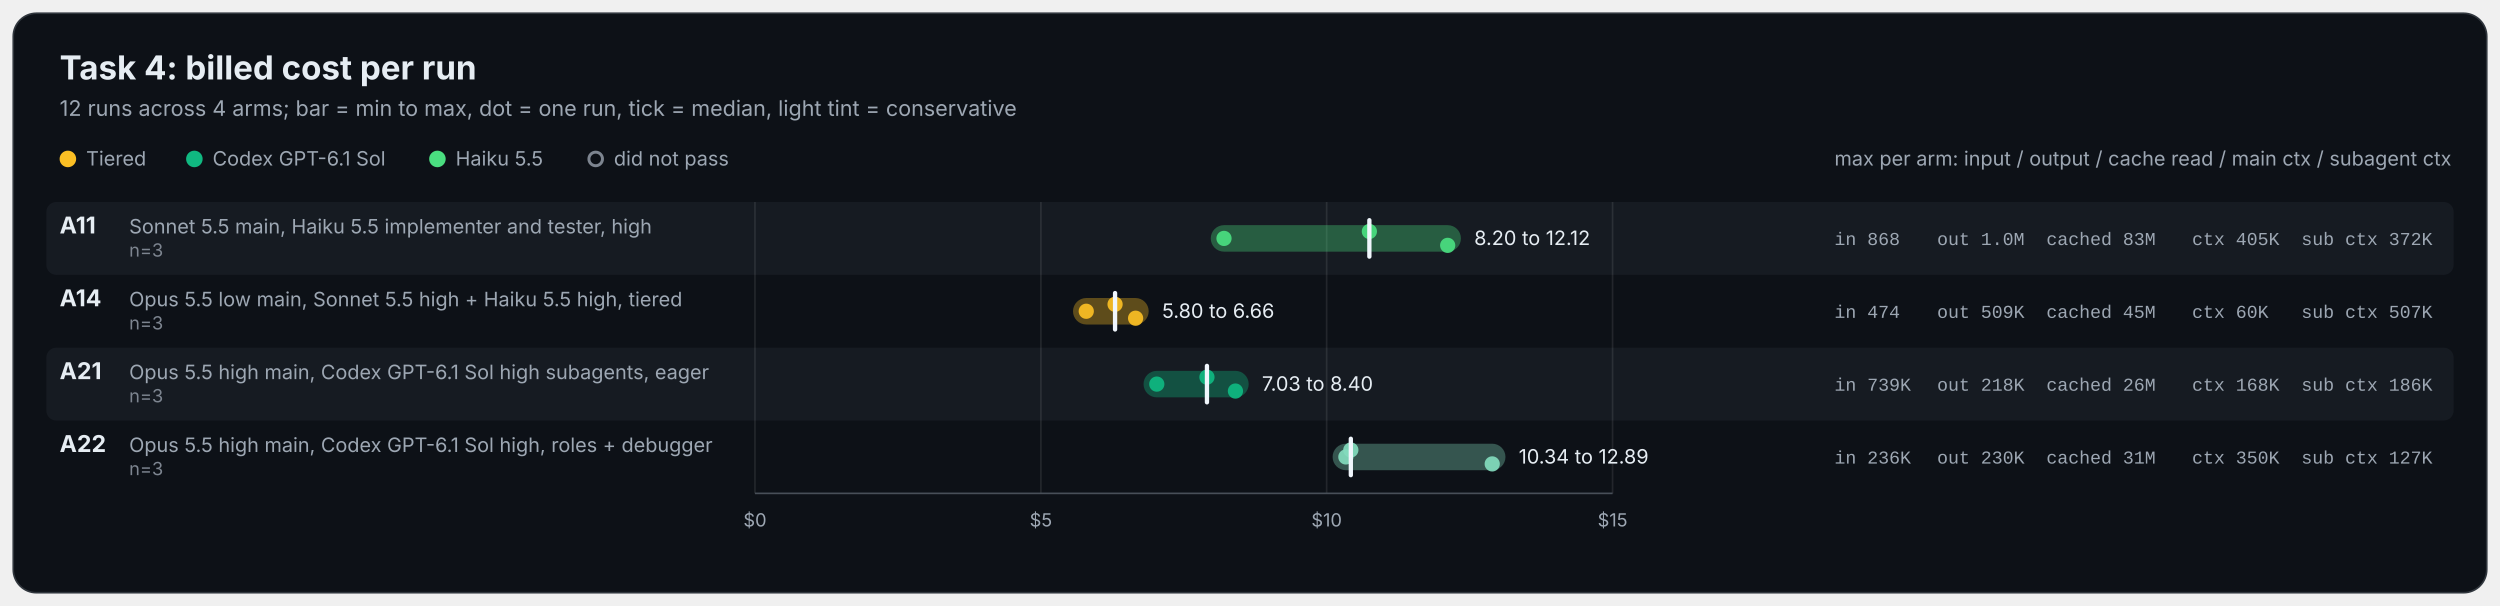
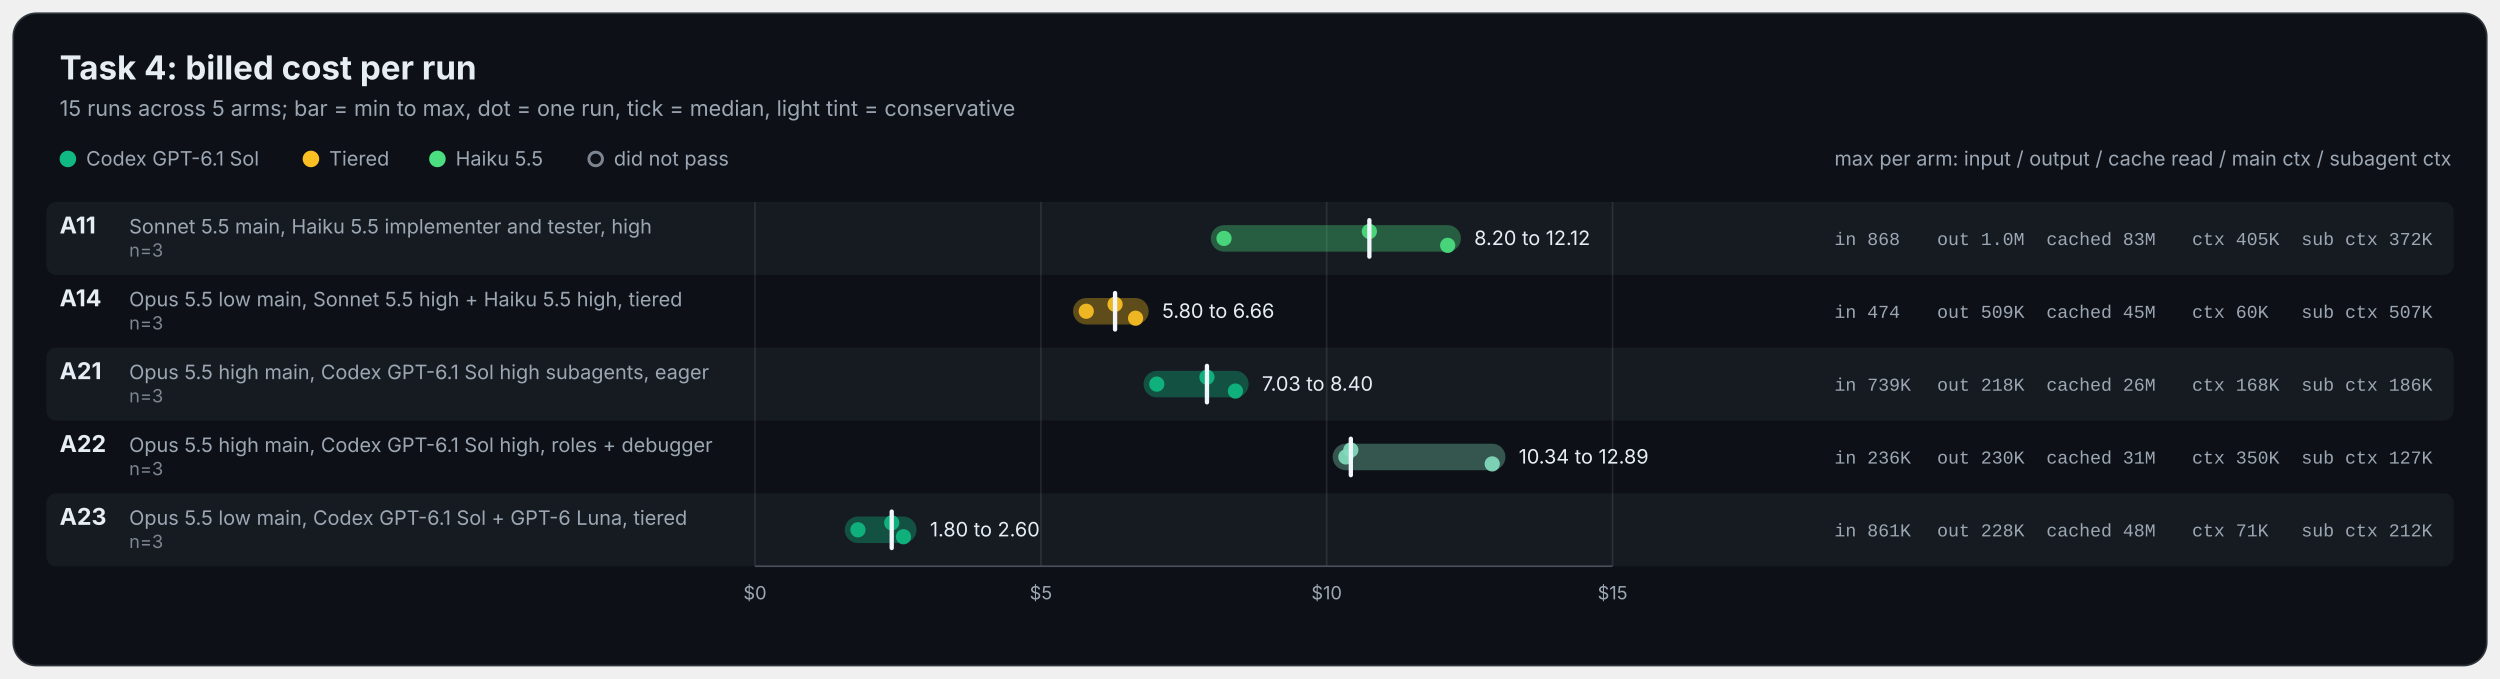
- <svg xmlns="http://www.w3.org/2000/svg" width="1510" height="366.0" viewBox="0 0 1510 366.0" role="img" aria-label="Task 4: billed cost per run" font-family="-apple-system, &quot;Segoe UI&quot;, Inter, Roboto, &quot;Helvetica Neue&quot;, Arial, sans-serif">
-   <rect x="8" y="8" width="1494" height="350.0" rx="14" fill="#0d1117" stroke="#30363d" stroke-width="1" />
+ <svg xmlns="http://www.w3.org/2000/svg" width="1510" height="410.0" viewBox="0 0 1510 410.0" role="img" aria-label="Task 4: billed cost per run" font-family="-apple-system, &quot;Segoe UI&quot;, Inter, Roboto, &quot;Helvetica Neue&quot;, Arial, sans-serif">
+   <rect x="8" y="8" width="1494" height="394.0" rx="14" fill="#0d1117" stroke="#30363d" stroke-width="1" />
  <text x="36.0" y="48.0" font-size="20" font-weight="700" fill="#e6edf3" text-anchor="start">Task 4: billed cost per run</text>
-   <text x="36.0" y="70.0" font-size="13" font-weight="400" fill="#9da7b3" text-anchor="start">12 runs across 4 arms; bar = min to max, dot = one run, tick = median, light tint = conservative</text>
-   <circle cx="41.0" cy="96.0" r="5" fill="#fbbf24" />
-   <text x="52.0" y="100.0" font-size="12" font-weight="400" fill="#9da7b3" text-anchor="start">Tiered</text>
-   <circle cx="117.4" cy="96.0" r="5" fill="#10b981" />
-   <text x="128.4" y="100.0" font-size="12" font-weight="400" fill="#9da7b3" text-anchor="start">Codex GPT-6.1 Sol</text>
+   <text x="36.0" y="70.0" font-size="13" font-weight="400" fill="#9da7b3" text-anchor="start">15 runs across 5 arms; bar = min to max, dot = one run, tick = median, light tint = conservative</text>
+   <circle cx="41.0" cy="96.0" r="5" fill="#10b981" />
+   <text x="52.0" y="100.0" font-size="12" font-weight="400" fill="#9da7b3" text-anchor="start">Codex GPT-6.1 Sol</text>
+   <circle cx="187.8" cy="96.0" r="5" fill="#fbbf24" />
+   <text x="198.8" y="100.0" font-size="12" font-weight="400" fill="#9da7b3" text-anchor="start">Tiered</text>
  <circle cx="264.2" cy="96.0" r="5" fill="#4ade80" />
  <text x="275.2" y="100.0" font-size="12" font-weight="400" fill="#9da7b3" text-anchor="start">Haiku 5.5</text>
  <circle cx="359.8" cy="96.0" r="4.1" fill="#0d1117" stroke="#7d8590" stroke-width="1.8" />
  <text x="370.8" y="100.0" font-size="12" font-weight="400" fill="#9da7b3" text-anchor="start">did not pass</text>
  <text x="1108.0" y="100.0" font-size="12" font-weight="400" fill="#9da7b3" text-anchor="start">max per arm: input / output / cache read / main ctx / subagent ctx</text>
  <rect x="28" y="122.0" width="1454.0" height="44" rx="6" fill="#161b22" />
  <rect x="28" y="210.0" width="1454.0" height="44" rx="6" fill="#161b22" />
-   <line x1="456.0" y1="122.0" x2="456.0" y2="298.0" stroke="#ffffff" stroke-opacity="0.09" stroke-width="1" />
-   <text x="456.0" y="318.0" font-size="11" font-weight="400" fill="#9da7b3" text-anchor="middle">$0</text>
-   <line x1="628.7" y1="122.0" x2="628.7" y2="298.0" stroke="#ffffff" stroke-opacity="0.09" stroke-width="1" />
-   <text x="628.7" y="318.0" font-size="11" font-weight="400" fill="#9da7b3" text-anchor="middle">$5</text>
-   <line x1="801.3" y1="122.0" x2="801.3" y2="298.0" stroke="#ffffff" stroke-opacity="0.09" stroke-width="1" />
-   <text x="801.3" y="318.0" font-size="11" font-weight="400" fill="#9da7b3" text-anchor="middle">$10</text>
-   <line x1="974.0" y1="122.0" x2="974.0" y2="298.0" stroke="#ffffff" stroke-opacity="0.09" stroke-width="1" />
-   <text x="974.0" y="318.0" font-size="11" font-weight="400" fill="#9da7b3" text-anchor="middle">$15</text>
-   <line x1="456.0" y1="298.0" x2="974.0" y2="298.0" stroke="#484f58" stroke-width="1" />
+   <rect x="28" y="298.0" width="1454.0" height="44" rx="6" fill="#161b22" />
+   <line x1="456.0" y1="122.0" x2="456.0" y2="342.0" stroke="#ffffff" stroke-opacity="0.09" stroke-width="1" />
+   <text x="456.0" y="362.0" font-size="11" font-weight="400" fill="#9da7b3" text-anchor="middle">$0</text>
+   <line x1="628.7" y1="122.0" x2="628.7" y2="342.0" stroke="#ffffff" stroke-opacity="0.09" stroke-width="1" />
+   <text x="628.7" y="362.0" font-size="11" font-weight="400" fill="#9da7b3" text-anchor="middle">$5</text>
+   <line x1="801.3" y1="122.0" x2="801.3" y2="342.0" stroke="#ffffff" stroke-opacity="0.09" stroke-width="1" />
+   <text x="801.3" y="362.0" font-size="11" font-weight="400" fill="#9da7b3" text-anchor="middle">$10</text>
+   <line x1="974.0" y1="122.0" x2="974.0" y2="342.0" stroke="#ffffff" stroke-opacity="0.09" stroke-width="1" />
+   <text x="974.0" y="362.0" font-size="11" font-weight="400" fill="#9da7b3" text-anchor="middle">$15</text>
+   <line x1="456.0" y1="342.0" x2="974.0" y2="342.0" stroke="#484f58" stroke-width="1" />
  <text x="36.0" y="141.0" font-size="14" font-weight="700" fill="#e6edf3" text-anchor="start">A11</text>
  <text x="78.0" y="141.0" font-size="12" font-weight="400" fill="#9da7b3" text-anchor="start">Sonnet 5.5 main, Haiku 5.5 implementer and tester, high</text>
  <text x="78.0" y="155.0" font-size="11" font-weight="400" fill="#7d8590" text-anchor="start">n=3</text>
  <rect x="731.3" y="136.0" width="151.1" height="16" rx="8.0" fill="#4ade80" fill-opacity="0.34" />
  <circle cx="739.3" cy="144.0" r="4.6" fill="#4ade80" fill-opacity="0.92" />
  <circle cx="827.1" cy="139.8" r="4.6" fill="#4ade80" fill-opacity="0.92" />
  <circle cx="874.4" cy="148.2" r="4.6" fill="#4ade80" fill-opacity="0.92" />
  <line x1="827.1" y1="133.0" x2="827.1" y2="155.0" stroke="#f0f6fc" stroke-width="2.6" stroke-linecap="round" />
  <text x="890.4" y="148.0" font-size="12" font-weight="400" fill="#e6edf3" text-anchor="start">8.20 to 12.12</text>
  <text x="1108.0" y="148.0" font-size="11" fill="#9da7b3" font-family="ui-monospace, SFMono-Regular, Menlo, Consolas, &quot;Liberation Mono&quot;, monospace">in 868</text>
  <text x="1170.0" y="148.0" font-size="11" fill="#9da7b3" font-family="ui-monospace, SFMono-Regular, Menlo, Consolas, &quot;Liberation Mono&quot;, monospace">out 1.0M</text>
  <text x="1236.0" y="148.0" font-size="11" fill="#9da7b3" font-family="ui-monospace, SFMono-Regular, Menlo, Consolas, &quot;Liberation Mono&quot;, monospace">cached 83M</text>
  <text x="1324.0" y="148.0" font-size="11" fill="#9da7b3" font-family="ui-monospace, SFMono-Regular, Menlo, Consolas, &quot;Liberation Mono&quot;, monospace">ctx 405K</text>
  <text x="1390.0" y="148.0" font-size="11" fill="#9da7b3" font-family="ui-monospace, SFMono-Regular, Menlo, Consolas, &quot;Liberation Mono&quot;, monospace">sub ctx 372K</text>
  <text x="36.0" y="185.0" font-size="14" font-weight="700" fill="#e6edf3" text-anchor="start">A14</text>
  <text x="78.0" y="185.0" font-size="12" font-weight="400" fill="#9da7b3" text-anchor="start">Opus 5.5 low main, Sonnet 5.5 high + Haiku 5.5 high, tiered</text>
  <text x="78.0" y="199.0" font-size="11" font-weight="400" fill="#7d8590" text-anchor="start">n=3</text>
  <rect x="648.1" y="180.0" width="45.7" height="16" rx="8.0" fill="#fbbf24" fill-opacity="0.34" />
  <circle cx="656.1" cy="188.0" r="4.6" fill="#fbbf24" fill-opacity="0.92" />
  <circle cx="673.5" cy="183.8" r="4.6" fill="#fbbf24" fill-opacity="0.92" />
  <circle cx="685.9" cy="192.2" r="4.6" fill="#fbbf24" fill-opacity="0.92" />
  <line x1="673.5" y1="177.0" x2="673.5" y2="199.0" stroke="#f0f6fc" stroke-width="2.6" stroke-linecap="round" />
  <text x="701.9" y="192.0" font-size="12" font-weight="400" fill="#e6edf3" text-anchor="start">5.80 to 6.66</text>
  <text x="1108.0" y="192.0" font-size="11" fill="#9da7b3" font-family="ui-monospace, SFMono-Regular, Menlo, Consolas, &quot;Liberation Mono&quot;, monospace">in 474</text>
  <text x="1170.0" y="192.0" font-size="11" fill="#9da7b3" font-family="ui-monospace, SFMono-Regular, Menlo, Consolas, &quot;Liberation Mono&quot;, monospace">out 509K</text>
  <text x="1236.0" y="192.0" font-size="11" fill="#9da7b3" font-family="ui-monospace, SFMono-Regular, Menlo, Consolas, &quot;Liberation Mono&quot;, monospace">cached 45M</text>
  <text x="1324.0" y="192.0" font-size="11" fill="#9da7b3" font-family="ui-monospace, SFMono-Regular, Menlo, Consolas, &quot;Liberation Mono&quot;, monospace">ctx 60K</text>
  <text x="1390.0" y="192.0" font-size="11" fill="#9da7b3" font-family="ui-monospace, SFMono-Regular, Menlo, Consolas, &quot;Liberation Mono&quot;, monospace">sub ctx 507K</text>
  <text x="36.0" y="229.0" font-size="14" font-weight="700" fill="#e6edf3" text-anchor="start">A21</text>
  <text x="78.0" y="229.0" font-size="12" font-weight="400" fill="#9da7b3" text-anchor="start">Opus 5.5 high main, Codex GPT-6.1 Sol high subagents, eager</text>
  <text x="78.0" y="243.0" font-size="11" font-weight="400" fill="#7d8590" text-anchor="start">n=3</text>
  <rect x="690.7" y="224.0" width="63.5" height="16" rx="8.0" fill="#10b981" fill-opacity="0.34" />
  <circle cx="698.7" cy="232.0" r="4.6" fill="#10b981" fill-opacity="0.92" />
  <circle cx="729.0" cy="227.8" r="4.6" fill="#10b981" fill-opacity="0.92" />
  <circle cx="746.2" cy="236.2" r="4.6" fill="#10b981" fill-opacity="0.92" />
  <line x1="729.0" y1="221.0" x2="729.0" y2="243.0" stroke="#f0f6fc" stroke-width="2.6" stroke-linecap="round" />
  <text x="762.2" y="236.0" font-size="12" font-weight="400" fill="#e6edf3" text-anchor="start">7.03 to 8.40</text>
  <text x="1108.0" y="236.0" font-size="11" fill="#9da7b3" font-family="ui-monospace, SFMono-Regular, Menlo, Consolas, &quot;Liberation Mono&quot;, monospace">in 739K</text>
  <text x="1170.0" y="236.0" font-size="11" fill="#9da7b3" font-family="ui-monospace, SFMono-Regular, Menlo, Consolas, &quot;Liberation Mono&quot;, monospace">out 218K</text>
  <text x="1236.0" y="236.0" font-size="11" fill="#9da7b3" font-family="ui-monospace, SFMono-Regular, Menlo, Consolas, &quot;Liberation Mono&quot;, monospace">cached 26M</text>
  <text x="1324.0" y="236.0" font-size="11" fill="#9da7b3" font-family="ui-monospace, SFMono-Regular, Menlo, Consolas, &quot;Liberation Mono&quot;, monospace">ctx 168K</text>
  <text x="1390.0" y="236.0" font-size="11" fill="#9da7b3" font-family="ui-monospace, SFMono-Regular, Menlo, Consolas, &quot;Liberation Mono&quot;, monospace">sub ctx 186K</text>
  <text x="36.0" y="273.0" font-size="14" font-weight="700" fill="#e6edf3" text-anchor="start">A22</text>
  <text x="78.0" y="273.0" font-size="12" font-weight="400" fill="#9da7b3" text-anchor="start">Opus 5.5 high main, Codex GPT-6.1 Sol high, roles + debugger</text>
  <text x="78.0" y="287.0" font-size="11" font-weight="400" fill="#7d8590" text-anchor="start">n=3</text>
  <rect x="804.9" y="268.0" width="104.4" height="16" rx="8.0" fill="#83dbbd" fill-opacity="0.34" />
  <circle cx="812.9" cy="276.0" r="4.6" fill="#83dbbd" fill-opacity="0.92" />
  <circle cx="815.9" cy="271.8" r="4.6" fill="#83dbbd" fill-opacity="0.92" />
  <circle cx="901.3" cy="280.2" r="4.6" fill="#83dbbd" fill-opacity="0.92" />
  <line x1="815.9" y1="265.0" x2="815.9" y2="287.0" stroke="#f0f6fc" stroke-width="2.6" stroke-linecap="round" />
  <text x="917.3" y="280.0" font-size="12" font-weight="400" fill="#e6edf3" text-anchor="start">10.34 to 12.89</text>
  <text x="1108.0" y="280.0" font-size="11" fill="#9da7b3" font-family="ui-monospace, SFMono-Regular, Menlo, Consolas, &quot;Liberation Mono&quot;, monospace">in 236K</text>
  <text x="1170.0" y="280.0" font-size="11" fill="#9da7b3" font-family="ui-monospace, SFMono-Regular, Menlo, Consolas, &quot;Liberation Mono&quot;, monospace">out 230K</text>
  <text x="1236.0" y="280.0" font-size="11" fill="#9da7b3" font-family="ui-monospace, SFMono-Regular, Menlo, Consolas, &quot;Liberation Mono&quot;, monospace">cached 31M</text>
  <text x="1324.0" y="280.0" font-size="11" fill="#9da7b3" font-family="ui-monospace, SFMono-Regular, Menlo, Consolas, &quot;Liberation Mono&quot;, monospace">ctx 350K</text>
  <text x="1390.0" y="280.0" font-size="11" fill="#9da7b3" font-family="ui-monospace, SFMono-Regular, Menlo, Consolas, &quot;Liberation Mono&quot;, monospace">sub ctx 127K</text>
+   <text x="36.0" y="317.0" font-size="14" font-weight="700" fill="#e6edf3" text-anchor="start">A23</text>
+   <text x="78.0" y="317.0" font-size="12" font-weight="400" fill="#9da7b3" text-anchor="start">Opus 5.5 low main, Codex GPT-6.1 Sol + GPT-6 Luna, tiered</text>
+   <text x="78.0" y="331.0" font-size="11" font-weight="400" fill="#7d8590" text-anchor="start">n=3</text>
+   <rect x="510.2" y="312.0" width="43.4" height="16" rx="8.0" fill="#10b981" fill-opacity="0.34" />
+   <circle cx="518.2" cy="320.0" r="4.6" fill="#10b981" fill-opacity="0.92" />
+   <circle cx="538.6" cy="315.8" r="4.6" fill="#10b981" fill-opacity="0.92" />
+   <circle cx="545.7" cy="324.2" r="4.6" fill="#10b981" fill-opacity="0.92" />
+   <line x1="538.6" y1="309.0" x2="538.6" y2="331.0" stroke="#f0f6fc" stroke-width="2.6" stroke-linecap="round" />
+   <text x="561.7" y="324.0" font-size="12" font-weight="400" fill="#e6edf3" text-anchor="start">1.80 to 2.60</text>
+   <text x="1108.0" y="324.0" font-size="11" fill="#9da7b3" font-family="ui-monospace, SFMono-Regular, Menlo, Consolas, &quot;Liberation Mono&quot;, monospace">in 861K</text>
+   <text x="1170.0" y="324.0" font-size="11" fill="#9da7b3" font-family="ui-monospace, SFMono-Regular, Menlo, Consolas, &quot;Liberation Mono&quot;, monospace">out 228K</text>
+   <text x="1236.0" y="324.0" font-size="11" fill="#9da7b3" font-family="ui-monospace, SFMono-Regular, Menlo, Consolas, &quot;Liberation Mono&quot;, monospace">cached 48M</text>
+   <text x="1324.0" y="324.0" font-size="11" fill="#9da7b3" font-family="ui-monospace, SFMono-Regular, Menlo, Consolas, &quot;Liberation Mono&quot;, monospace">ctx 71K</text>
+   <text x="1390.0" y="324.0" font-size="11" fill="#9da7b3" font-family="ui-monospace, SFMono-Regular, Menlo, Consolas, &quot;Liberation Mono&quot;, monospace">sub ctx 212K</text>
</svg>
